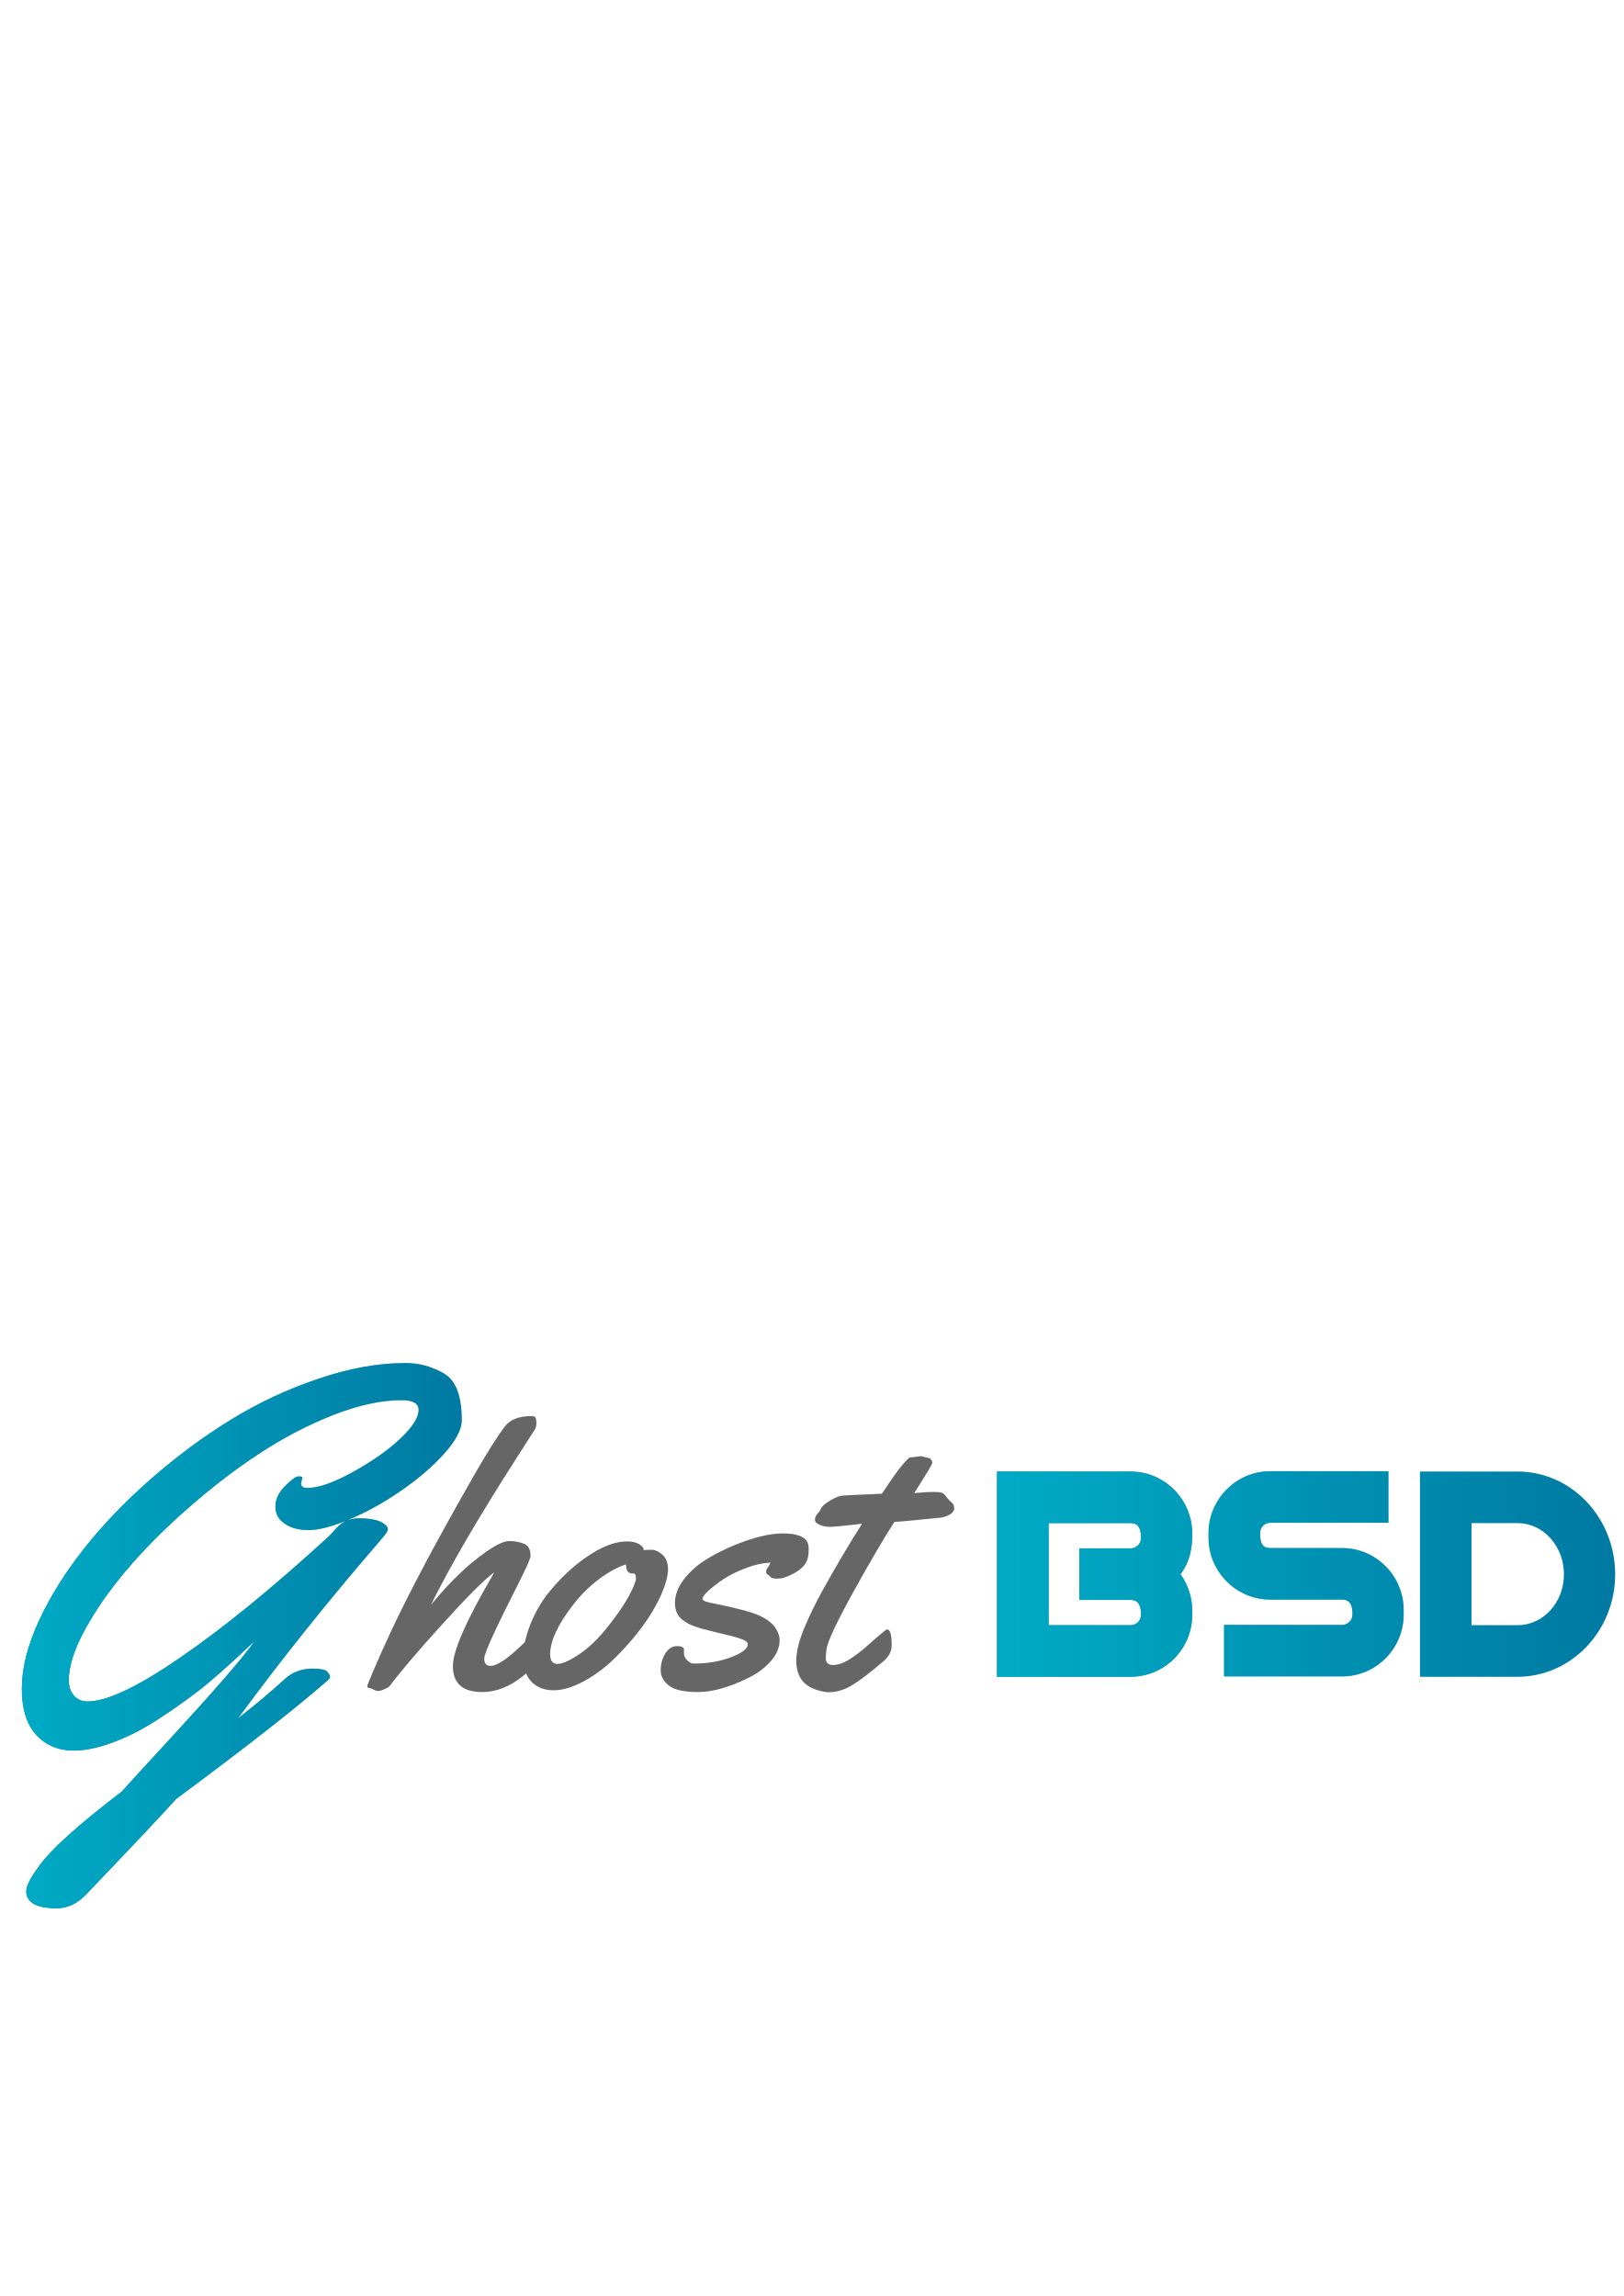
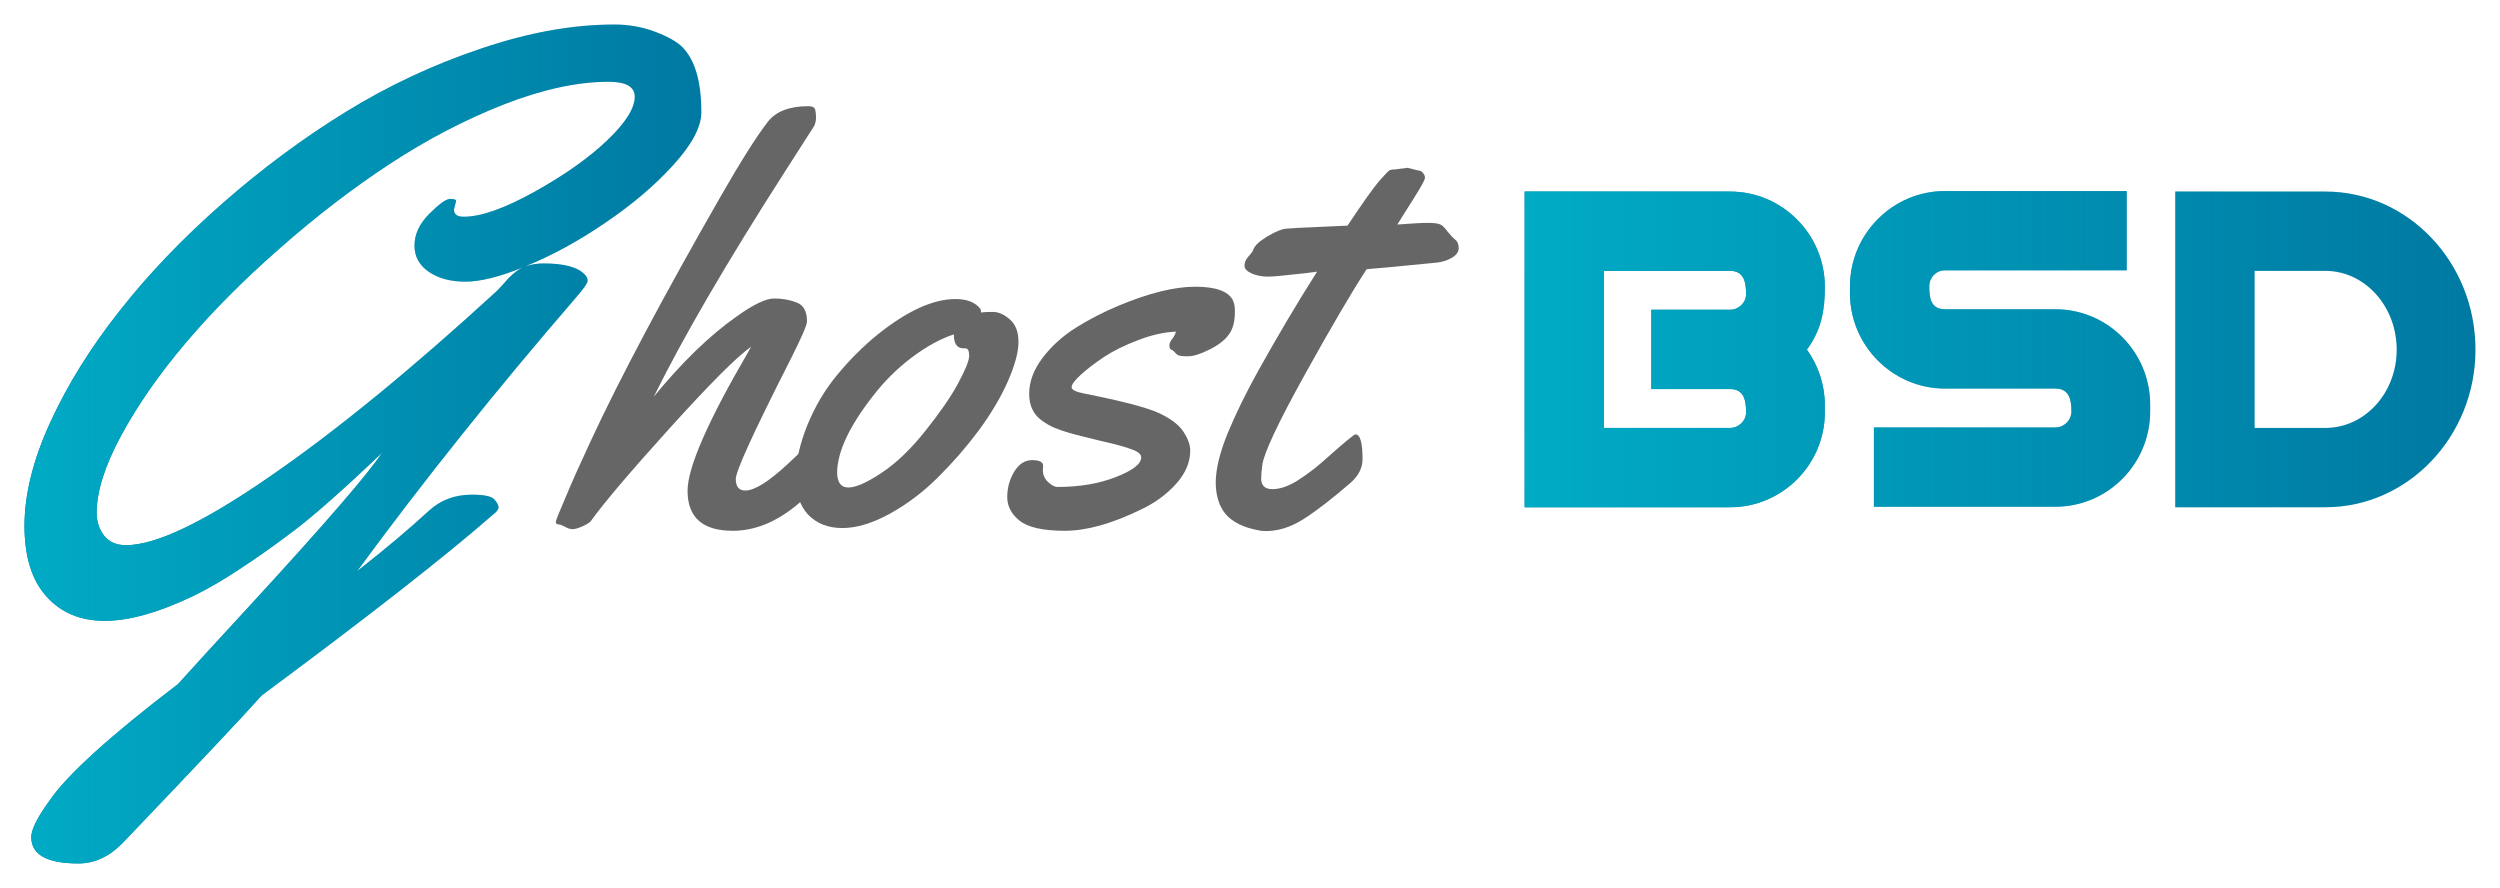
- <svg xmlns="http://www.w3.org/2000/svg" xmlns:xlink="http://www.w3.org/1999/xlink" width="210mm" height="297mm" viewBox="0 0 210 297" version="1.1" id="svg4257">
+ <svg xmlns="http://www.w3.org/2000/svg" xmlns:xlink="http://www.w3.org/1999/xlink" width="204" height="72.458" viewBox="0 0 204 72.458" version="1.1" id="svg4257">
  <defs id="defs4251">
    <linearGradient xlink:href="#linearGradient13243" id="linearGradient7067" gradientUnits="userSpaceOnUse" gradientTransform="translate(14.94507,-5.97803)" x1="1425.729" y1="2140.622" x2="1565.965" y2="2140.622" />
    <linearGradient id="linearGradient13243">
      <stop style="stop-color:#00abc5;stop-opacity:1;" offset="0" id="stop13245" />
      <stop style="stop-color:#00abc5;stop-opacity:0;" offset="1" id="stop13247" />
    </linearGradient>
    <linearGradient xlink:href="#linearGradient13243" id="linearGradient7069" gradientUnits="userSpaceOnUse" gradientTransform="translate(14.94507,-5.97803)" x1="1204.478" y1="2154.609" x2="1304.304" y2="2154.609" />
    <linearGradient xlink:href="#linearGradient13243" id="linearGradient4390" gradientUnits="userSpaceOnUse" gradientTransform="translate(14.94507,-5.97803)" x1="1425.729" y1="2140.622" x2="1565.965" y2="2140.622" />
    <linearGradient xlink:href="#linearGradient13243" id="linearGradient4392" gradientUnits="userSpaceOnUse" gradientTransform="translate(14.94507,-5.97803)" x1="1425.729" y1="2140.622" x2="1565.965" y2="2140.622" />
    <linearGradient xlink:href="#linearGradient13243" id="linearGradient4394" gradientUnits="userSpaceOnUse" gradientTransform="translate(14.94507,-5.97803)" x1="1425.729" y1="2140.622" x2="1565.965" y2="2140.622" />
    <linearGradient xlink:href="#linearGradient13243" id="linearGradient4396" gradientUnits="userSpaceOnUse" gradientTransform="translate(14.94507,-5.97803)" x1="1204.478" y1="2154.609" x2="1304.304" y2="2154.609" />
  </defs>
-   <g id="layer1">
-     <g id="g13253-4" transform="matrix(0.5700591,0,0,0.5700591,-692.3163,-1013.269)">
+   <g id="layer1" transform="translate(-2.297659,-175.7803)">
+     <g id="g13253-4" transform="matrix(0.5532712,0,0,0.5532712,-670.3741,-976.766)">
      <g aria-label="BSD" style="font-style:normal;font-variant:normal;font-weight:normal;font-stretch:normal;line-height:0%;font-family:'Spin Cycle OT';-inkscape-font-specification:'Spin Cycle OT';letter-spacing:0px;word-spacing:0px;fill:#0079a2;fill-opacity:1;stroke:none" id="text2985-0-8-7-1-2-9-3-0-1-2-5-1-6-3-2">
-         <path d="m 1470.976,2111.402 h -30.302 v 46.557 h 30.302 c 7.723,0 13.974,-6.325 13.974,-13.974 v -1.103 c 0,-2.942 -0.956,-5.81 -2.648,-8.164 2.133,-2.942 2.648,-5.737 2.648,-9.267 0,-7.723 -6.252,-14.048 -13.974,-14.048 z m 2.354,32.582 c 0,1.25 -1.103,2.28 -2.354,2.28 h -18.608 v -23.168 h 18.608 c 2.133,0 2.354,1.839 2.354,3.457 0,1.25 -1.103,2.28 -2.354,2.28 h -11.621 v 11.694 h 11.621 c 2.133,0 2.354,1.839 2.354,3.457 z" style="font-style:normal;font-variant:normal;font-weight:normal;font-stretch:normal;font-size:73.55px;line-height:1.25;font-family:'Spin Cycle OT';-inkscape-font-specification:'Spin Cycle OT';fill:#0079a2;fill-opacity:1" id="path428" />
-         <path d="m 1500.348,2125.376 c 0,-1.324 1.03,-2.354 2.28,-2.354 h 26.846 v -11.694 h -26.846 c -7.649,0 -13.974,6.325 -13.974,14.048 v 1.03 c 0,7.723 6.325,14.048 13.974,14.048 h 16.328 c 2.133,0 2.354,1.839 2.354,3.383 0,1.324 -1.103,2.354 -2.354,2.354 h -26.772 v 11.694 h 26.772 c 7.723,0 13.974,-6.325 13.974,-14.048 v -1.03 c 0,-7.723 -6.252,-14.048 -13.974,-14.048 h -16.328 c -2.133,0 -2.28,-1.839 -2.28,-3.383 z" style="font-style:normal;font-variant:normal;font-weight:normal;font-stretch:normal;font-size:73.55px;line-height:1.25;font-family:'Spin Cycle OT';-inkscape-font-specification:'Spin Cycle OT';fill:#0079a2;fill-opacity:1" id="path430" />
-         <path d="m 1536.633,2111.402 v 46.557 h 22.138 c 12.209,0 22.138,-10.444 22.138,-23.242 0,-12.871 -9.929,-23.315 -22.138,-23.315 z m 11.694,34.862 v -23.168 h 10.444 c 5.81,0 10.518,5.222 10.518,11.621 0,6.399 -4.707,11.547 -10.518,11.547 z" style="font-style:normal;font-variant:normal;font-weight:normal;font-stretch:normal;font-size:73.55px;line-height:1.25;font-family:'Spin Cycle OT';-inkscape-font-specification:'Spin Cycle OT';fill:#0079a2;fill-opacity:1" id="path432" />
+         <path d="m 1470.976,2111.402 h -30.302 v 46.557 h 30.302 c 7.723,0 13.974,-6.325 13.974,-13.974 v -1.103 c 0,-2.942 -0.956,-5.81 -2.648,-8.164 2.133,-2.942 2.648,-5.737 2.648,-9.267 0,-7.723 -6.252,-14.048 -13.974,-14.048 z m 2.354,32.582 c 0,1.25 -1.103,2.28 -2.354,2.28 h -18.608 v -23.168 h 18.608 c 2.133,0 2.354,1.839 2.354,3.457 0,1.25 -1.103,2.28 -2.354,2.28 h -11.621 v 11.694 h 11.621 c 2.133,0 2.354,1.839 2.354,3.457 z" style="font-style:normal;font-variant:normal;font-weight:normal;font-stretch:normal;font-size:73.549px;line-height:1.25;font-family:'Spin Cycle OT';-inkscape-font-specification:'Spin Cycle OT';fill:#0079a2;fill-opacity:1" id="path428" />
+         <path d="m 1500.348,2125.376 c 0,-1.324 1.03,-2.354 2.28,-2.354 h 26.846 v -11.694 h -26.846 c -7.649,0 -13.974,6.325 -13.974,14.048 v 1.03 c 0,7.723 6.325,14.048 13.974,14.048 h 16.328 c 2.133,0 2.354,1.839 2.354,3.383 0,1.324 -1.103,2.354 -2.354,2.354 h -26.772 v 11.694 h 26.772 c 7.723,0 13.974,-6.325 13.974,-14.048 v -1.03 c 0,-7.723 -6.252,-14.048 -13.974,-14.048 h -16.328 c -2.133,0 -2.28,-1.839 -2.28,-3.383 z" style="font-style:normal;font-variant:normal;font-weight:normal;font-stretch:normal;font-size:73.549px;line-height:1.25;font-family:'Spin Cycle OT';-inkscape-font-specification:'Spin Cycle OT';fill:#0079a2;fill-opacity:1" id="path430" />
+         <path d="m 1536.633,2111.402 v 46.557 h 22.138 c 12.209,0 22.138,-10.444 22.138,-23.242 0,-12.871 -9.929,-23.315 -22.138,-23.315 z m 11.694,34.862 v -23.168 h 10.444 c 5.81,0 10.518,5.222 10.518,11.621 0,6.399 -4.707,11.547 -10.518,11.547 z" style="font-style:normal;font-variant:normal;font-weight:normal;font-stretch:normal;font-size:73.549px;line-height:1.25;font-family:'Spin Cycle OT';-inkscape-font-specification:'Spin Cycle OT';fill:#0079a2;fill-opacity:1" id="path432" />
      </g>
      <g aria-label="host" style="font-style:normal;font-variant:normal;font-weight:normal;font-stretch:normal;line-height:0%;font-family:Yellowtail;-inkscape-font-specification:Yellowtail;letter-spacing:0px;word-spacing:0px;fill:#666666;fill-opacity:1;stroke:none" id="text2985-0-8-7-1-2-9-7-2-9-72-1-0-3-2-0">
        <path d="m 1337.9,2148.02 q 0.283,1.858 0.283,2.949 0,1.05 -0.404,1.859 -0.364,0.768 -1.697,2.222 -1.293,1.414 -3.111,2.869 -4.444,3.515 -9.091,3.515 -6.666,0 -6.666,-5.899 0,-5.131 8.929,-20.443 0.323,-0.566 0.445,-0.808 -3.111,2.182 -11.919,11.919 -8.767,9.696 -11.676,13.737 -0.242,0.364 -1.212,0.808 -0.97,0.444 -1.535,0.444 -0.525,0 -1.131,-0.364 -0.646,-0.323 -0.808,-0.323 -0.525,0 -0.525,-0.364 0,-0.323 1.454,-3.676 1.414,-3.394 3.757,-8.404 6.424,-13.818 19.11,-35.958 4.444,-7.757 6.949,-10.989 1.778,-2.303 5.979,-2.303 0.889,0 1.01,0.525 0.121,0.525 0.121,1.131 0,0.606 -0.242,1.212 l -4.323,6.747 q -12.848,20.039 -19.352,33.21 6.303,-7.676 12.242,-11.838 3.676,-2.626 5.495,-2.626 1.859,0 3.353,0.606 1.495,0.566 1.495,2.788 0,0.808 -2.626,5.979 -7.878,15.514 -7.878,17.252 0,1.697 1.414,1.697 2.061,0 6.343,-4 3.232,-3.03 4.081,-3.879 0.485,-0.364 0.889,-0.364 0.768,0 0.848,0.768 z" style="font-style:normal;font-variant:normal;font-weight:normal;font-stretch:normal;font-size:82.743px;line-height:1.25;font-family:Yellowtail;-inkscape-font-specification:Yellowtail;fill:#666666" id="path435" />
        <path d="m 1362.262,2129.152 q 1.212,0 2.465,1.091 1.293,1.091 1.293,3.353 0,2.222 -1.576,5.818 -1.576,3.555 -4.323,7.272 -2.747,3.677 -6.06,6.949 -3.273,3.232 -7.111,5.333 -3.798,2.061 -6.909,2.061 -3.111,0 -5.01,-1.939 -1.859,-1.98 -1.859,-5.454 0,-3.515 1.697,-7.757 1.737,-4.242 4.444,-7.474 2.707,-3.273 5.858,-5.858 6.585,-5.293 11.555,-5.293 2.222,0 3.353,1.091 0.404,0.364 0.404,0.646 v 0.242 q 0.566,-0.081 1.778,-0.081 z m -4.081,5.373 h -0.283 q -1.414,0 -1.414,-2.061 -2.949,0.97 -6.181,3.394 -3.232,2.424 -5.777,5.737 -5.171,6.626 -5.252,11.191 0,2.263 1.657,2.263 1.656,0 4.929,-2.182 3.273,-2.182 6.464,-6.222 3.232,-4.04 4.808,-6.99 1.616,-2.99 1.616,-4.04 0,-1.091 -0.566,-1.091 z" style="font-style:normal;font-variant:normal;font-weight:normal;font-stretch:normal;font-size:82.743px;line-height:1.25;font-family:Yellowtail;-inkscape-font-specification:Yellowtail;fill:#666666" id="path437" />
        <path d="m 1369.656,2151.858 -0.04,0.646 q 0,1.01 0.768,1.737 0.768,0.727 1.414,0.727 4.848,0 8.565,-1.454 3.757,-1.454 3.757,-2.909 0,-0.687 -1.374,-1.172 -1.333,-0.525 -4.565,-1.252 -3.192,-0.768 -4.646,-1.172 -1.454,-0.444 -2.303,-0.808 -0.848,-0.364 -1.737,-1.01 -1.899,-1.333 -1.899,-3.959 0,-2.667 1.939,-5.252 1.98,-2.626 4.929,-4.485 2.949,-1.858 6.343,-3.272 6.707,-2.788 11.272,-2.788 4.485,0 5.535,1.939 0.323,0.687 0.323,1.535 v 0.283 q 0,2.141 -0.929,3.353 -0.889,1.212 -2.869,2.182 -1.939,0.97 -3.111,0.97 -1.131,0 -1.454,-0.162 -0.283,-0.162 -0.485,-0.404 -0.202,-0.283 -0.525,-0.404 -0.283,-0.121 -0.283,-0.606 0,-0.485 0.404,-0.97 0.404,-0.525 0.566,-1.091 -2.667,0.121 -5.575,1.252 -2.909,1.091 -5.01,2.465 -2.061,1.374 -3.434,2.626 -1.374,1.252 -1.374,1.859 0,0.566 1.859,0.929 8.363,1.657 10.989,2.869 2.626,1.212 3.636,2.747 1.01,1.535 1.01,2.788 0,2.586 -2.061,4.889 -2.061,2.303 -5.091,3.757 -6.505,3.192 -11.353,3.192 -4.808,0 -6.666,-1.495 -1.818,-1.454 -1.818,-3.474 0,-2.02 1.01,-3.717 1.05,-1.737 2.667,-1.737 1.616,0 1.616,0.848 z" style="font-style:normal;font-variant:normal;font-weight:normal;font-stretch:normal;font-size:82.743px;line-height:1.25;font-family:Yellowtail;-inkscape-font-specification:Yellowtail;fill:#666666" id="path439" />
        <path d="m 1423.39,2107.901 1.657,0.404 q 0.364,0 0.646,0.364 0.283,0.364 0.283,0.687 0,0.323 -0.848,1.737 -0.849,1.414 -2.02,3.232 -1.131,1.778 -1.212,1.939 3.151,-0.242 4.444,-0.242 1.333,0 1.818,0.202 0.485,0.162 1.091,1.01 0.646,0.808 1.172,1.252 0.525,0.404 0.525,1.252 0,0.848 -1.05,1.454 -1.01,0.566 -2.182,0.687 -9.373,0.929 -10.343,0.97 -3.273,5.01 -9.171,15.636 -5.858,10.585 -6.222,13.252 -0.162,1.212 -0.162,1.98 0,1.576 1.657,1.576 1.657,0 3.677,-1.252 2.02,-1.293 3.717,-2.788 4.525,-4.04 4.848,-4.04 1.05,0 1.05,3.636 0,1.98 -1.818,3.555 -4.081,3.515 -6.868,5.293 -2.788,1.778 -5.575,1.778 -0.606,0 -1.131,-0.121 -3.232,-0.606 -4.767,-2.343 -1.495,-1.778 -1.495,-4.767 0.04,-2.99 1.778,-7.232 1.778,-4.283 4.444,-9.09 4.363,-7.838 8.727,-14.706 l -1.535,0.202 q -4.687,0.525 -5.454,0.525 h -0.364 q -1.172,0 -2.263,-0.444 -1.091,-0.485 -1.091,-1.172 0,-0.687 0.566,-1.333 0.606,-0.646 0.727,-1.01 0.283,-0.889 2.101,-1.98 1.859,-1.091 2.788,-1.131 0.929,-0.081 1.778,-0.121 0.889,-0.04 1.939,-0.081 1.091,-0.04 1.657,-0.081 l 3.636,-0.162 q 3.394,-5.091 4.646,-6.545 1.293,-1.454 1.495,-1.576 0.202,-0.162 0.808,-0.162 z" style="font-style:normal;font-variant:normal;font-weight:normal;font-stretch:normal;font-size:82.743px;line-height:1.25;font-family:Yellowtail;-inkscape-font-specification:Yellowtail;fill:#666666" id="path441" />
      </g>
      <g aria-label="BSD" style="font-style:normal;font-variant:normal;font-weight:normal;font-stretch:normal;line-height:0%;font-family:'Spin Cycle OT';-inkscape-font-specification:'Spin Cycle OT';letter-spacing:0px;word-spacing:0px;fill:url(#linearGradient7067);fill-opacity:1;stroke:none" id="text2985-0-8-7-1-2-9-3-0-1-2-5-5-1-67-2-8">
-         <path d="m 1470.976,2111.402 h -30.302 v 46.557 h 30.302 c 7.723,0 13.974,-6.325 13.974,-13.974 v -1.103 c 0,-2.942 -0.956,-5.81 -2.648,-8.164 2.133,-2.942 2.648,-5.737 2.648,-9.267 0,-7.723 -6.252,-14.048 -13.974,-14.048 z m 2.354,32.582 c 0,1.25 -1.103,2.28 -2.354,2.28 h -18.608 v -23.168 h 18.608 c 2.133,0 2.354,1.839 2.354,3.457 0,1.25 -1.103,2.28 -2.354,2.28 h -11.621 v 11.694 h 11.621 c 2.133,0 2.354,1.839 2.354,3.457 z" style="font-style:normal;font-variant:normal;font-weight:normal;font-stretch:normal;font-size:73.55px;line-height:1.25;font-family:'Spin Cycle OT';-inkscape-font-specification:'Spin Cycle OT';fill:url(#linearGradient4390);fill-opacity:1" id="path444" />
-         <path d="m 1500.348,2125.376 c 0,-1.324 1.03,-2.354 2.28,-2.354 h 26.846 v -11.694 h -26.846 c -7.649,0 -13.974,6.325 -13.974,14.048 v 1.03 c 0,7.723 6.325,14.048 13.974,14.048 h 16.328 c 2.133,0 2.354,1.839 2.354,3.383 0,1.324 -1.103,2.354 -2.354,2.354 h -26.772 v 11.694 h 26.772 c 7.723,0 13.974,-6.325 13.974,-14.048 v -1.03 c 0,-7.723 -6.252,-14.048 -13.974,-14.048 h -16.328 c -2.133,0 -2.28,-1.839 -2.28,-3.383 z" style="font-style:normal;font-variant:normal;font-weight:normal;font-stretch:normal;font-size:73.55px;line-height:1.25;font-family:'Spin Cycle OT';-inkscape-font-specification:'Spin Cycle OT';fill:url(#linearGradient4392);fill-opacity:1" id="path446" />
-         <path d="m 1536.633,2111.402 v 46.557 h 22.138 c 12.209,0 22.138,-10.444 22.138,-23.242 0,-12.871 -9.929,-23.315 -22.138,-23.315 z m 11.694,34.862 v -23.168 h 10.444 c 5.81,0 10.518,5.222 10.518,11.621 0,6.399 -4.707,11.547 -10.518,11.547 z" style="font-style:normal;font-variant:normal;font-weight:normal;font-stretch:normal;font-size:73.55px;line-height:1.25;font-family:'Spin Cycle OT';-inkscape-font-specification:'Spin Cycle OT';fill:url(#linearGradient4394);fill-opacity:1" id="path448" />
+         <path d="m 1470.976,2111.402 h -30.302 v 46.557 h 30.302 c 7.723,0 13.974,-6.325 13.974,-13.974 v -1.103 c 0,-2.942 -0.956,-5.81 -2.648,-8.164 2.133,-2.942 2.648,-5.737 2.648,-9.267 0,-7.723 -6.252,-14.048 -13.974,-14.048 z m 2.354,32.582 c 0,1.25 -1.103,2.28 -2.354,2.28 h -18.608 v -23.168 h 18.608 c 2.133,0 2.354,1.839 2.354,3.457 0,1.25 -1.103,2.28 -2.354,2.28 h -11.621 v 11.694 h 11.621 c 2.133,0 2.354,1.839 2.354,3.457 z" style="font-style:normal;font-variant:normal;font-weight:normal;font-stretch:normal;font-size:73.549px;line-height:1.25;font-family:'Spin Cycle OT';-inkscape-font-specification:'Spin Cycle OT';fill:url(#linearGradient4390);fill-opacity:1" id="path444" />
+         <path d="m 1500.348,2125.376 c 0,-1.324 1.03,-2.354 2.28,-2.354 h 26.846 v -11.694 h -26.846 c -7.649,0 -13.974,6.325 -13.974,14.048 v 1.03 c 0,7.723 6.325,14.048 13.974,14.048 h 16.328 c 2.133,0 2.354,1.839 2.354,3.383 0,1.324 -1.103,2.354 -2.354,2.354 h -26.772 v 11.694 h 26.772 c 7.723,0 13.974,-6.325 13.974,-14.048 v -1.03 c 0,-7.723 -6.252,-14.048 -13.974,-14.048 h -16.328 c -2.133,0 -2.28,-1.839 -2.28,-3.383 z" style="font-style:normal;font-variant:normal;font-weight:normal;font-stretch:normal;font-size:73.549px;line-height:1.25;font-family:'Spin Cycle OT';-inkscape-font-specification:'Spin Cycle OT';fill:url(#linearGradient4392);fill-opacity:1" id="path446" />
+         <path d="m 1536.633,2111.402 v 46.557 h 22.138 c 12.209,0 22.138,-10.444 22.138,-23.242 0,-12.871 -9.929,-23.315 -22.138,-23.315 z m 11.694,34.862 v -23.168 h 10.444 c 5.81,0 10.518,5.222 10.518,11.621 0,6.399 -4.707,11.547 -10.518,11.547 z" style="font-style:normal;font-variant:normal;font-weight:normal;font-stretch:normal;font-size:73.549px;line-height:1.25;font-family:'Spin Cycle OT';-inkscape-font-specification:'Spin Cycle OT';fill:url(#linearGradient4394);fill-opacity:1" id="path448" />
      </g>
      <g aria-label="G" style="font-style:normal;font-variant:normal;font-weight:normal;font-stretch:normal;line-height:0%;font-family:Yellowtail;-inkscape-font-specification:Yellowtail;letter-spacing:0px;word-spacing:0px;fill:#0079a2;fill-opacity:1;stroke:none" id="text2985-0-8-7-1-2-9-7-2-9-72-0-3-5-4-23-7-4-0-4">
        <path d="m 1319.249,2099.719 q 0,3.192 -4.068,7.698 -4.068,4.506 -10.076,8.574 -5.946,4.068 -11.829,6.446 1.314,-0.438 2.691,-0.438 4.631,0 6.133,1.69 0.376,0.376 0.376,0.876 0,0.501 -1.69,2.441 -17.587,20.341 -32.295,40.368 6.008,-4.694 10.64,-8.95 2.566,-2.316 6.259,-2.316 2.691,0 3.317,0.689 0.626,0.688 0.626,1.189 0,0.438 -0.814,1.064 -10.452,9.138 -34.11,26.662 -4.068,4.569 -20.529,21.78 -2.942,3.004 -6.509,3.004 -6.947,0 -6.947,-3.88 0,-1.69 2.691,-5.383 3.88,-5.695 18.964,-17.211 3.317,-3.693 11.453,-12.517 15.396,-16.773 18.588,-21.53 -8.512,8.074 -12.893,11.391 -4.381,3.317 -8.136,5.758 -3.693,2.441 -6.822,3.943 -15.146,7.26 -21.592,0.063 -3.255,-3.567 -3.255,-10.452 0,-6.947 3.818,-15.271 3.818,-8.324 10.202,-16.398 6.384,-8.136 15.146,-15.834 8.762,-7.698 18.213,-13.519 9.451,-5.821 19.903,-9.325 10.452,-3.567 19.715,-3.567 3.192,0 6.008,1.064 2.816,1.064 4.006,2.253 2.816,2.816 2.816,9.638 z m -36.175,13.081 -0.313,1.252 q 0,1.064 1.44,1.064 3.818,0 10.452,-3.693 6.634,-3.693 10.702,-7.573 4.068,-3.88 4.068,-6.447 0,-2.191 -3.88,-2.191 -6.885,0 -15.521,3.38 -8.574,3.38 -16.773,8.762 -8.199,5.383 -16.147,12.392 -7.949,6.947 -13.894,13.957 -5.883,6.947 -9.513,13.644 -3.63,6.697 -3.63,11.453 0,1.878 1.064,3.317 1.127,1.44 3.255,1.44 6.572,0 21.154,-10.076 14.645,-10.076 33.609,-27.476 0.25,-0.25 0.876,-0.939 1.377,-1.69 2.816,-2.441 -5.132,2.065 -8.387,2.065 -3.255,0 -5.382,-1.44 -2.128,-1.44 -2.128,-3.88 0,-2.503 2.191,-4.694 2.191,-2.191 3.067,-2.191 0.876,0 0.876,0.313 z" style="fill:#0079a2;fill-opacity:1" id="path451" />
      </g>
      <g aria-label="G" style="font-style:normal;font-variant:normal;font-weight:normal;font-stretch:normal;line-height:0%;font-family:Yellowtail;-inkscape-font-specification:Yellowtail;letter-spacing:0px;word-spacing:0px;fill:url(#linearGradient7069);fill-opacity:1;stroke:none" id="text2985-0-8-7-1-2-9-7-2-9-72-0-3-5-4-2-4-7-0-0-9">
        <path d="m 1319.249,2099.719 q 0,3.192 -4.068,7.698 -4.068,4.506 -10.076,8.574 -5.946,4.068 -11.829,6.446 1.314,-0.438 2.691,-0.438 4.631,0 6.133,1.69 0.376,0.376 0.376,0.876 0,0.501 -1.69,2.441 -17.587,20.341 -32.295,40.368 6.008,-4.694 10.64,-8.95 2.566,-2.316 6.259,-2.316 2.691,0 3.317,0.689 0.626,0.688 0.626,1.189 0,0.438 -0.814,1.064 -10.452,9.138 -34.11,26.662 -4.068,4.569 -20.529,21.78 -2.942,3.004 -6.509,3.004 -6.947,0 -6.947,-3.88 0,-1.69 2.691,-5.383 3.88,-5.695 18.964,-17.211 3.317,-3.693 11.453,-12.517 15.396,-16.773 18.588,-21.53 -8.512,8.074 -12.893,11.391 -4.381,3.317 -8.136,5.758 -3.693,2.441 -6.822,3.943 -15.146,7.26 -21.592,0.063 -3.255,-3.567 -3.255,-10.452 0,-6.947 3.818,-15.271 3.818,-8.324 10.202,-16.398 6.384,-8.136 15.146,-15.834 8.762,-7.698 18.213,-13.519 9.451,-5.821 19.903,-9.325 10.452,-3.567 19.715,-3.567 3.192,0 6.008,1.064 2.816,1.064 4.006,2.253 2.816,2.816 2.816,9.638 z m -36.175,13.081 -0.313,1.252 q 0,1.064 1.44,1.064 3.818,0 10.452,-3.693 6.634,-3.693 10.702,-7.573 4.068,-3.88 4.068,-6.447 0,-2.191 -3.88,-2.191 -6.885,0 -15.521,3.38 -8.574,3.38 -16.773,8.762 -8.199,5.383 -16.147,12.392 -7.949,6.947 -13.894,13.957 -5.883,6.947 -9.513,13.644 -3.63,6.697 -3.63,11.453 0,1.878 1.064,3.317 1.127,1.44 3.255,1.44 6.572,0 21.154,-10.076 14.645,-10.076 33.609,-27.476 0.25,-0.25 0.876,-0.939 1.377,-1.69 2.816,-2.441 -5.132,2.065 -8.387,2.065 -3.255,0 -5.382,-1.44 -2.128,-1.44 -2.128,-3.88 0,-2.503 2.191,-4.694 2.191,-2.191 3.067,-2.191 0.876,0 0.876,0.313 z" style="fill:url(#linearGradient4396);fill-opacity:1" id="path454" />
      </g>
    </g>
  </g>
</svg>
